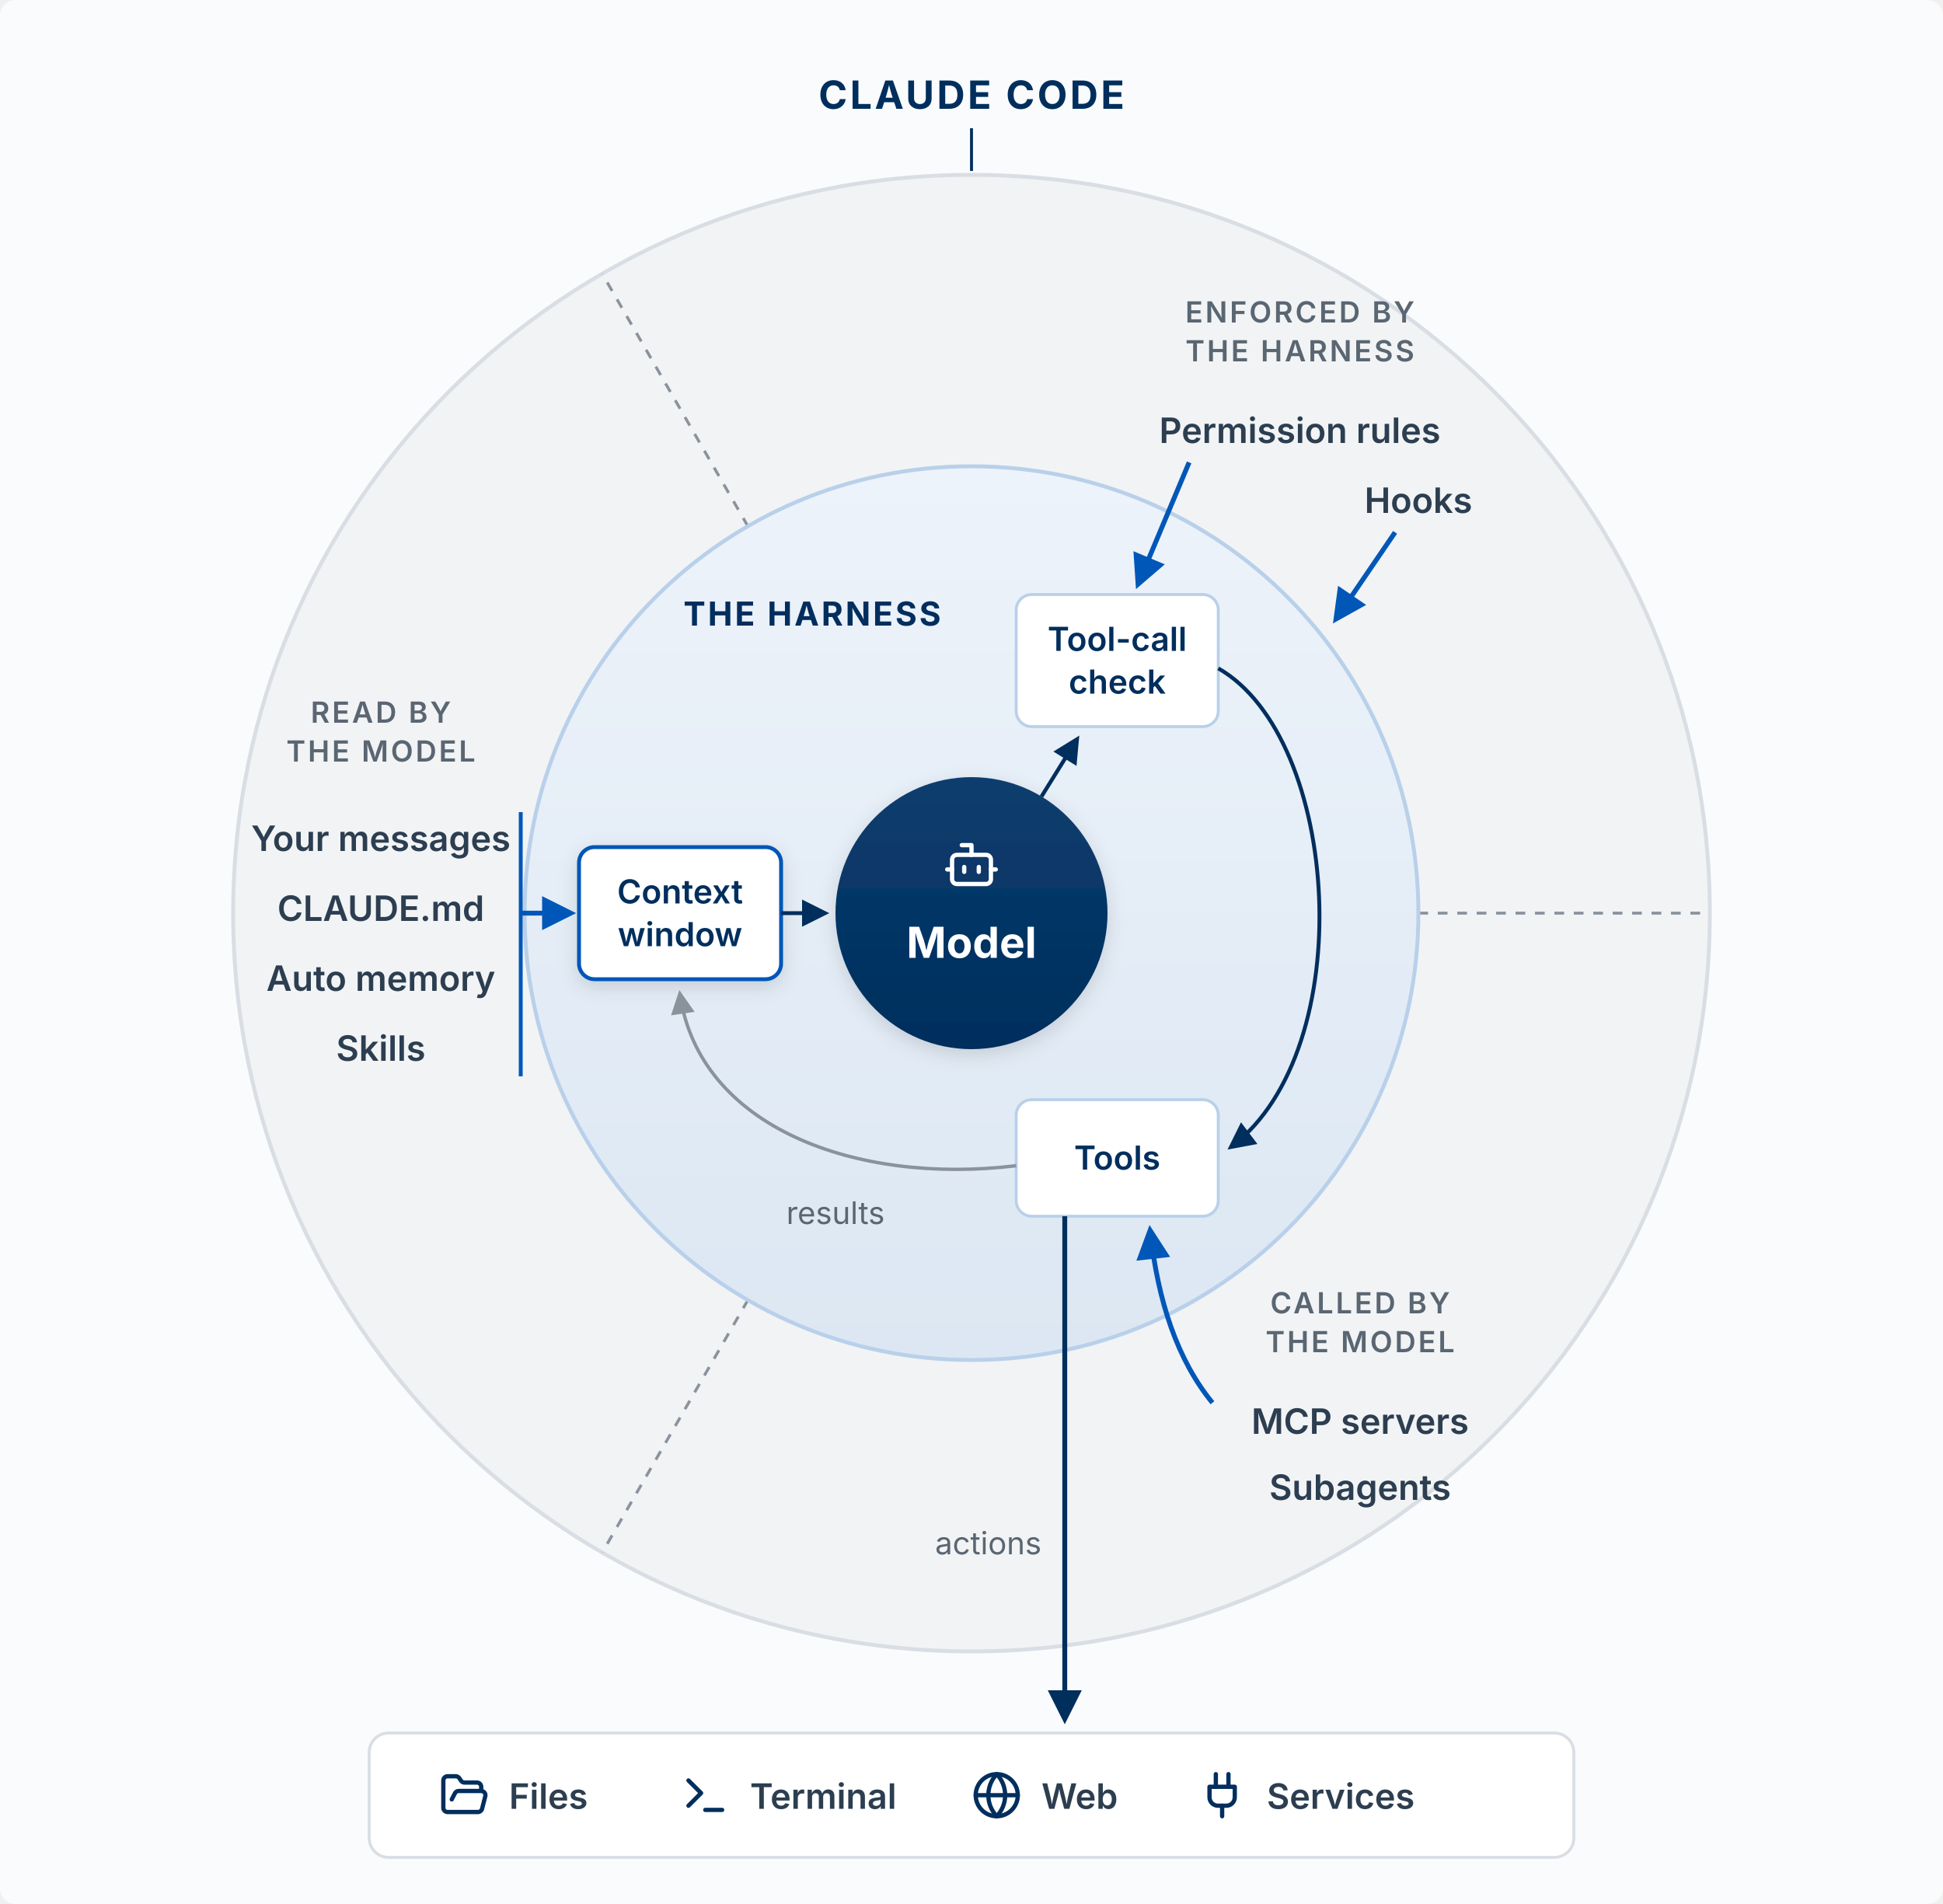
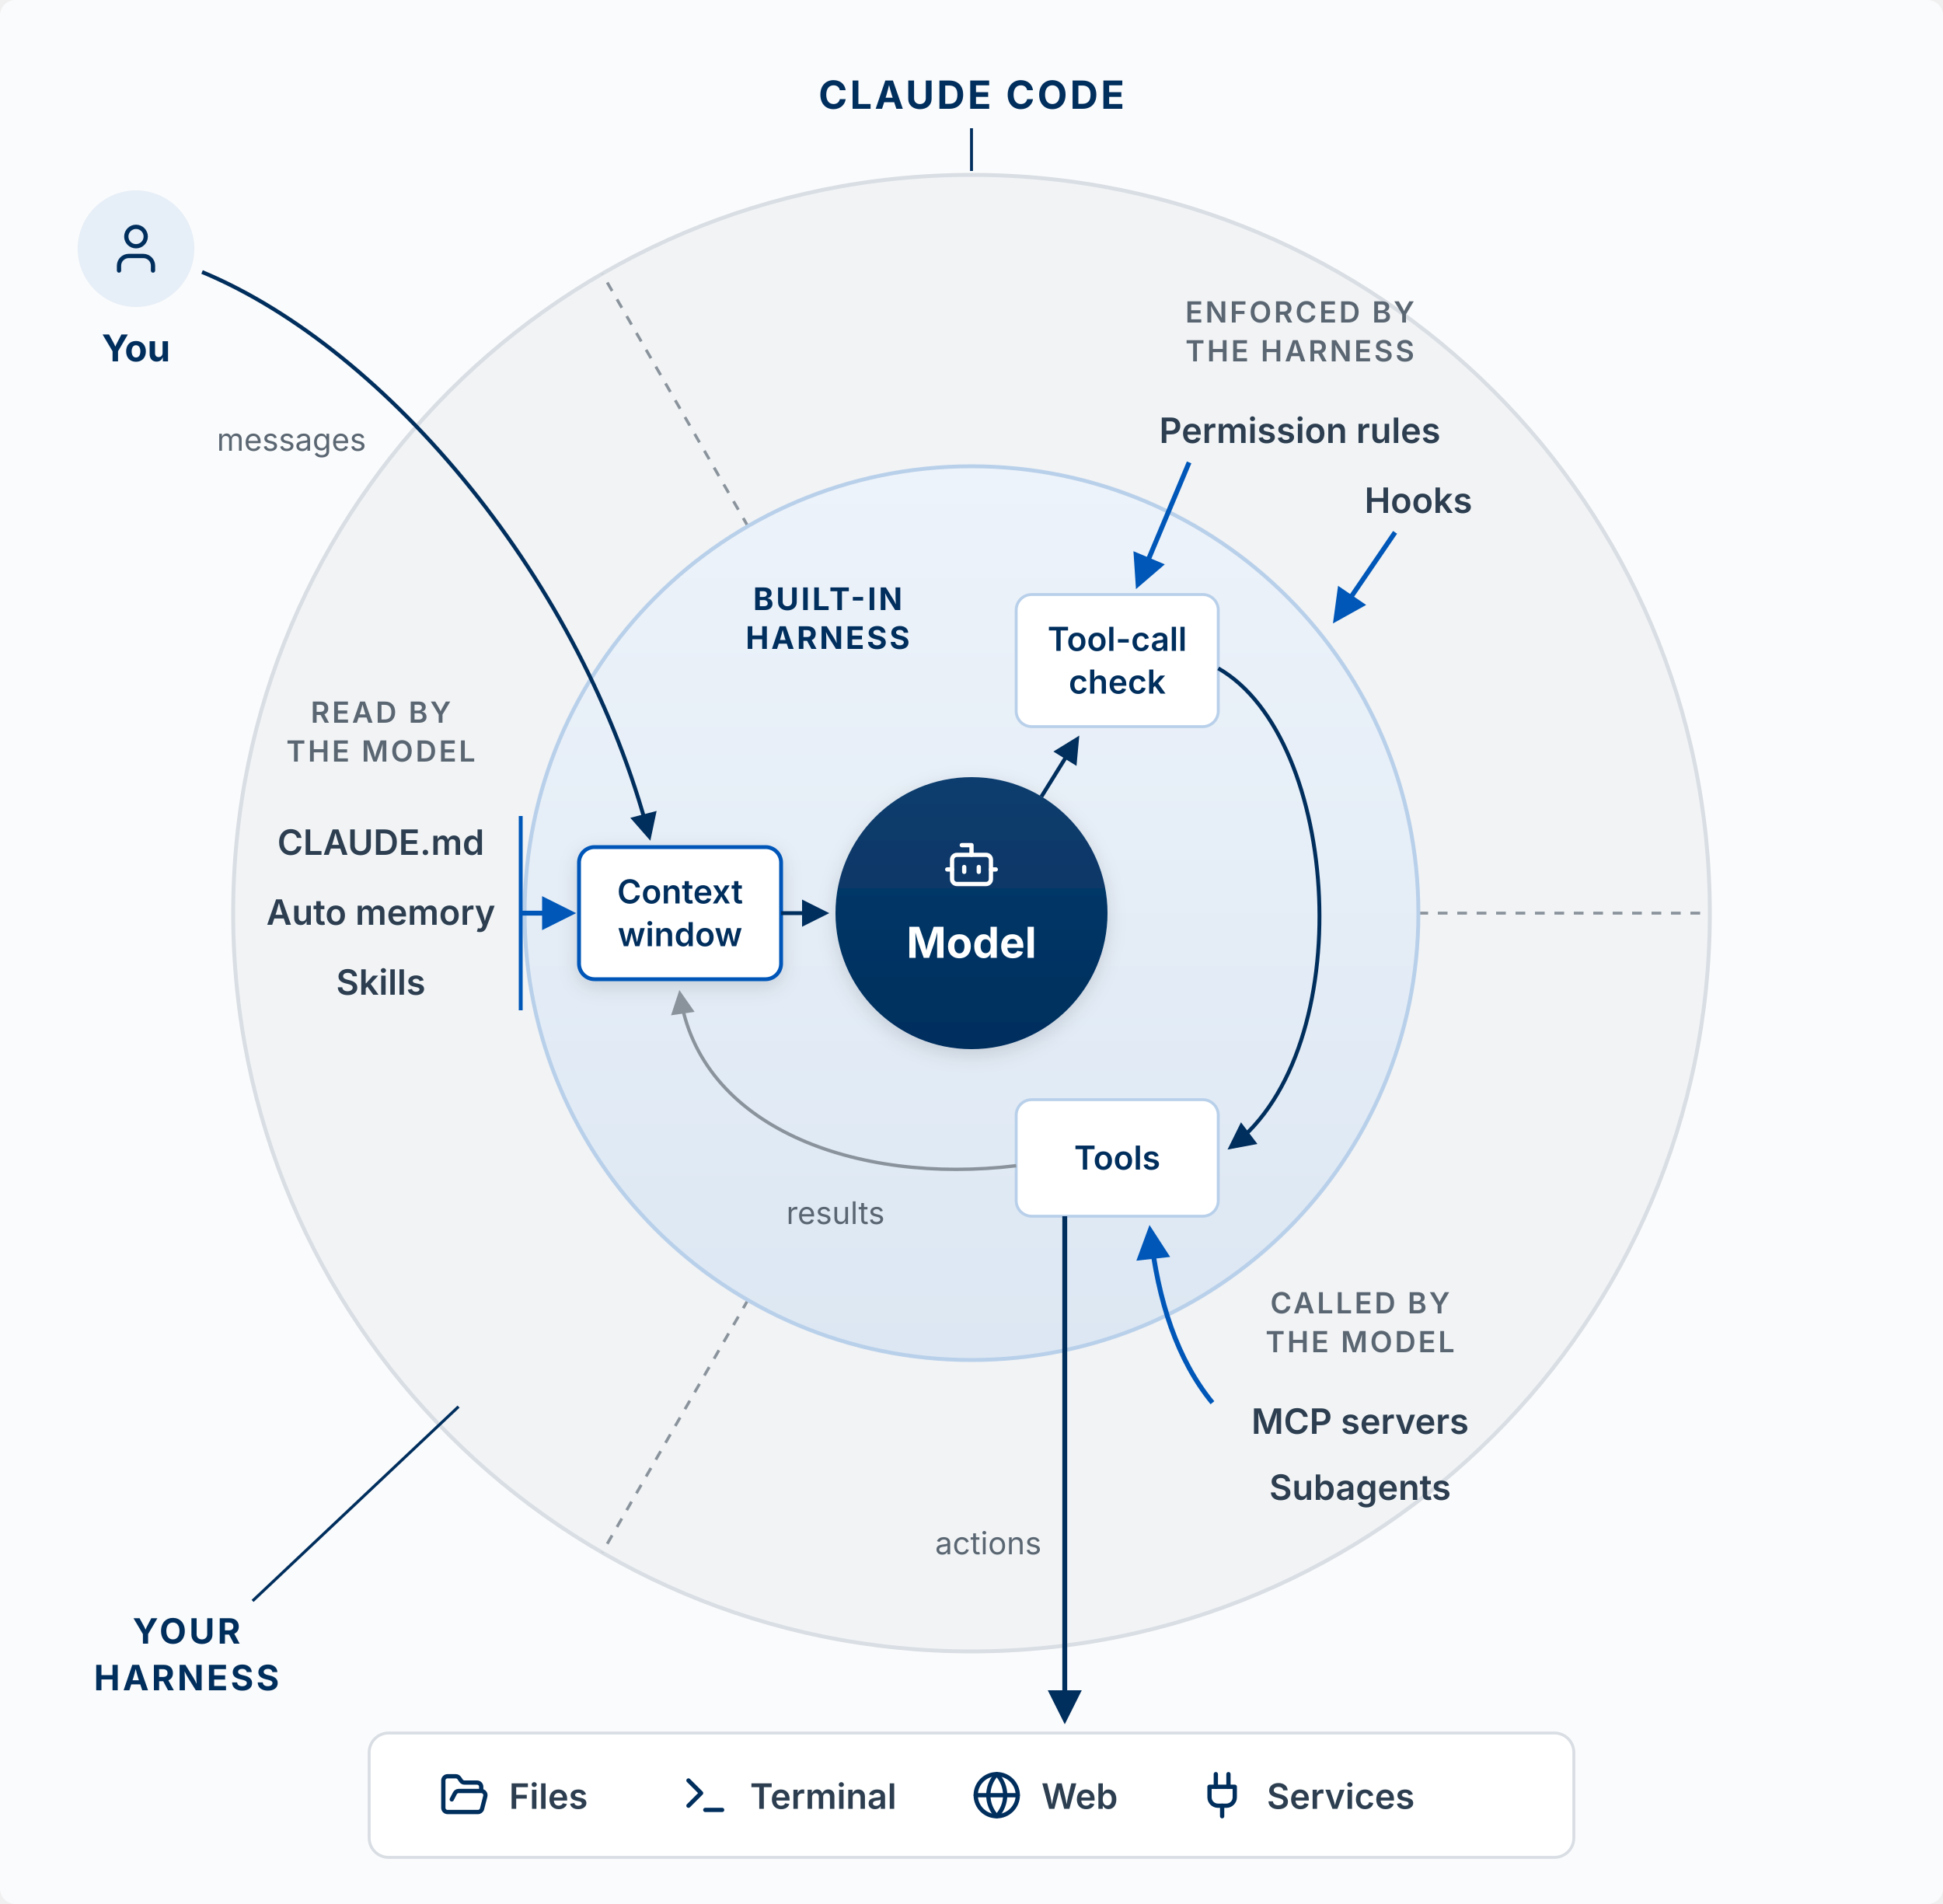
<svg xmlns="http://www.w3.org/2000/svg" viewBox="0 0 1000 980" role="img" font-family="Inter, 'Helvetica Neue', Helvetica, Arial, sans-serif">
  <defs>
    <marker id="ar" viewBox="0 0 10 10" refX="8" refY="5" markerWidth="7" markerHeight="7" orient="auto-start-reverse">
      <path d="M0 0 L10 5 L0 10 z" fill="#0057B8" />
    </marker>
    <marker id="an" viewBox="0 0 10 10" refX="8" refY="5" markerWidth="7" markerHeight="7" orient="auto-start-reverse">
      <path d="M0 0 L10 5 L0 10 z" fill="#002E5D" />
    </marker>
    <marker id="ag" viewBox="0 0 10 10" refX="8" refY="5" markerWidth="7" markerHeight="7" orient="auto-start-reverse">
      <path d="M0 0 L10 5 L0 10 z" fill="#8A939C" />
    </marker>
    <linearGradient id="gModel" x1="0" y1="0" x2="0" y2="1">
      <stop offset="0" stop-color="#0B3D6E" />
      <stop offset="1" stop-color="#002E5D" />
    </linearGradient>
    <linearGradient id="gHarness" x1="0" y1="0" x2="0" y2="1">
      <stop offset="0" stop-color="#EDF3FA" />
      <stop offset="1" stop-color="#DCE7F3" />
    </linearGradient>
    <filter id="sh" x="-20%" y="-20%" width="140%" height="140%">
      <feDropShadow dx="0" dy="3" stdDeviation="5" flood-opacity="0.13" />
    </filter>
  </defs>
  <rect width="1000" height="980" rx="8" fill="#FAFBFC" />
  <text x="500" y="56" text-anchor="middle" font-size="20" font-weight="700" letter-spacing="1.4" fill="#002E5D">CLAUDE CODE</text>
  <line x1="500" y1="66" x2="500" y2="88" stroke="#002E5D" stroke-width="1.5" />
  <circle cx="500" cy="470" r="380" fill="#F1F3F5" stroke="#D9DEE4" stroke-width="2" />
  <line x1="385" y1="271" x2="310" y2="141" stroke="#8A939C" stroke-width="1.5" stroke-dasharray="5 5" />
  <line x1="730" y1="470" x2="880" y2="470" stroke="#8A939C" stroke-width="1.5" stroke-dasharray="5 5" />
  <line x1="385" y1="669" x2="310" y2="799" stroke="#8A939C" stroke-width="1.5" stroke-dasharray="5 5" />
  <circle cx="500" cy="470" r="230" fill="url(#gHarness)" stroke="#B9D0EA" stroke-width="2" />
-   <text x="418" y="322" text-anchor="middle" font-size="17" font-weight="700" letter-spacing="1.2" fill="#002E5D">THE HARNESS</text>
+   <text x="426" y="314" text-anchor="middle" font-size="16" font-weight="700" letter-spacing="1.2" fill="#002E5D">BUILT-IN</text>
+   <text x="426" y="334" text-anchor="middle" font-size="16" font-weight="700" letter-spacing="1.2" fill="#002E5D">HARNESS</text>
  <circle cx="500" cy="470" r="70" fill="url(#gModel)" filter="url(#sh)" />
  <g transform="translate(485,430) scale(1.25)" fill="none" stroke="#FFFFFF" stroke-width="1.76" stroke-linecap="round" stroke-linejoin="round">
    <path d="M12 8V4H8" />
    <rect width="16" height="12" x="4" y="8" rx="2" />
    <path d="M2 14h2" />
    <path d="M20 14h2" />
    <path d="M15 13v2" />
    <path d="M9 13v2" />
  </g>
  <text x="500" y="493" text-anchor="middle" font-size="22" font-weight="700" fill="#FFFFFF">Model</text>
  <rect x="298" y="436" width="104" height="68" rx="8" fill="#FFFFFF" stroke="#0057B8" stroke-width="2" filter="url(#sh)" />
  <text x="350" y="465" text-anchor="middle" font-size="17" font-weight="600" fill="#002E5D">Context</text>
  <text x="350" y="487" text-anchor="middle" font-size="17" font-weight="600" fill="#002E5D">window</text>
  <path d="M402 470 H424" stroke="#002E5D" stroke-width="2" fill="none" marker-end="url(#an)" />
  <rect x="523" y="306" width="104" height="68" rx="8" fill="#FFFFFF" stroke="#B9D0EA" stroke-width="1.5" />
  <text x="575" y="335" text-anchor="middle" font-size="17" font-weight="600" fill="#002E5D">Tool-call</text>
  <text x="575" y="357" text-anchor="middle" font-size="17" font-weight="600" fill="#002E5D">check</text>
  <path d="M536 410 L554 381" stroke="#002E5D" stroke-width="2" fill="none" marker-end="url(#an)" />
  <rect x="523" y="566" width="104" height="60" rx="8" fill="#FFFFFF" stroke="#B9D0EA" stroke-width="1.5" />
  <text x="575" y="602" text-anchor="middle" font-size="17" font-weight="600" fill="#002E5D">Tools</text>
  <path d="M627 344 C690 380 700 540 634 590" stroke="#002E5D" stroke-width="2" fill="none" marker-end="url(#an)" />
  <path d="M523 600 C440 610 360 580 350 512" stroke="#8A939C" stroke-width="1.75" fill="none" marker-end="url(#ag)" />
  <text x="430" y="630" text-anchor="middle" font-size="16" fill="#5A6672">results</text>
  <text x="196" y="372" text-anchor="middle" font-size="15" font-weight="600" letter-spacing="1.2" fill="#5A6672">READ BY</text>
  <text x="196" y="392" text-anchor="middle" font-size="15" font-weight="600" letter-spacing="1.2" fill="#5A6672">THE MODEL</text>
-   <text x="196" y="438" text-anchor="middle" font-size="18" font-weight="600" fill="#2C3E50">Your messages</text>
-   <text x="196" y="474" text-anchor="middle" font-size="18" font-weight="600" fill="#2C3E50">CLAUDE.md</text>
-   <text x="196" y="510" text-anchor="middle" font-size="18" font-weight="600" fill="#2C3E50">Auto memory</text>
-   <text x="196" y="546" text-anchor="middle" font-size="18" font-weight="600" fill="#2C3E50">Skills</text>
-   <path d="M268 418 V554" stroke="#0057B8" stroke-width="2" fill="none" />
+   <text x="196" y="440" text-anchor="middle" font-size="18" font-weight="600" fill="#2C3E50">CLAUDE.md</text>
+   <text x="196" y="476" text-anchor="middle" font-size="18" font-weight="600" fill="#2C3E50">Auto memory</text>
+   <text x="196" y="512" text-anchor="middle" font-size="18" font-weight="600" fill="#2C3E50">Skills</text>
+   <path d="M268 420 V520" stroke="#0057B8" stroke-width="2" fill="none" />
  <path d="M268 470 H293" stroke="#0057B8" stroke-width="2.5" fill="none" marker-end="url(#ar)" />
  <text x="669" y="166" text-anchor="middle" font-size="15" font-weight="600" letter-spacing="1.2" fill="#5A6672">ENFORCED BY</text>
  <text x="669" y="186" text-anchor="middle" font-size="15" font-weight="600" letter-spacing="1.2" fill="#5A6672">THE HARNESS</text>
  <text x="669" y="228" text-anchor="middle" font-size="18" font-weight="600" fill="#2C3E50">Permission rules</text>
  <text x="730" y="264" text-anchor="middle" font-size="18" font-weight="600" fill="#2C3E50">Hooks</text>
  <path d="M612 238 L586 300" stroke="#0057B8" stroke-width="2.5" fill="none" marker-end="url(#ar)" />
  <path d="M718 274 L688 318" stroke="#0057B8" stroke-width="2.5" fill="none" marker-end="url(#ar)" />
  <text x="700" y="676" text-anchor="middle" font-size="15" font-weight="600" letter-spacing="1.2" fill="#5A6672">CALLED BY</text>
  <text x="700" y="696" text-anchor="middle" font-size="15" font-weight="600" letter-spacing="1.2" fill="#5A6672">THE MODEL</text>
  <text x="700" y="738" text-anchor="middle" font-size="18" font-weight="600" fill="#2C3E50">MCP servers</text>
  <text x="700" y="772" text-anchor="middle" font-size="18" font-weight="600" fill="#2C3E50">Subagents</text>
  <path d="M624 722 C606 700 596 670 592 634" stroke="#0057B8" stroke-width="2.5" fill="none" marker-end="url(#ar)" />
+   <text x="96" y="846" text-anchor="middle" font-size="18" font-weight="700" letter-spacing="1.4" fill="#002E5D">YOUR</text>
+   <text x="96" y="870" text-anchor="middle" font-size="18" font-weight="700" letter-spacing="1.4" fill="#002E5D">HARNESS</text>
+   <line x1="130" y1="824" x2="236" y2="724" stroke="#002E5D" stroke-width="1.5" />
+   <circle cx="70" cy="128" r="30" fill="#E6EEF7" />
+   <g transform="translate(55,113) scale(1.25)" fill="none" stroke="#002E5D" stroke-width="1.76" stroke-linecap="round" stroke-linejoin="round">
+     <path d="M19 21v-2a4 4 0 0 0-4-4H9a4 4 0 0 0-4 4v2" />
+     <circle cx="12" cy="7" r="4" />
+   </g>
+   <text x="70" y="186" text-anchor="middle" font-size="19" font-weight="700" fill="#002E5D">You</text>
+   <path d="M104 140 C200 180 300 300 334 430" stroke="#002E5D" stroke-width="2" fill="none" marker-end="url(#an)" />
+   <text x="150" y="232" text-anchor="middle" font-size="16" fill="#5A6672">messages</text>
  <path d="M548 626 V884" stroke="#002E5D" stroke-width="2.5" fill="none" marker-end="url(#an)" />
  <text x="536" y="800" text-anchor="end" font-size="16" fill="#5A6672">actions</text>
  <rect x="190" y="892" width="620" height="64" rx="10" fill="#FFFFFF" stroke="#D9DEE4" stroke-width="1.5" />
  <g transform="translate(226,911) scale(1.083)" fill="none" stroke="#002E5D" stroke-width="2.03" stroke-linecap="round" stroke-linejoin="round">
    <path d="m6 14 1.5-2.9A2 2 0 0 1 9.24 10H20a2 2 0 0 1 1.94 2.5l-1.54 6a2 2 0 0 1-1.95 1.5H4a2 2 0 0 1-2-2V5a2 2 0 0 1 2-2h3.9a2 2 0 0 1 1.69.9l.81 1.2a2 2 0 0 0 1.67.9H18a2 2 0 0 1 2 2v2" />
  </g>
  <text x="262" y="931" font-size="18" font-weight="600" fill="#2C3E50">Files</text>
  <g transform="translate(350,911) scale(1.083)" fill="none" stroke="#002E5D" stroke-width="2.03" stroke-linecap="round" stroke-linejoin="round">
    <polyline points="4 17 10 11 4 5" />
    <line x1="12" x2="20" y1="19" y2="19" />
  </g>
  <text x="386" y="931" font-size="18" font-weight="600" fill="#2C3E50">Terminal</text>
  <g transform="translate(500,911) scale(1.083)" fill="none" stroke="#002E5D" stroke-width="2.03" stroke-linecap="round" stroke-linejoin="round">
    <circle cx="12" cy="12" r="10" />
    <path d="M12 2a14.5 14.5 0 0 0 0 20 14.5 14.5 0 0 0 0-20" />
    <path d="M2 12h20" />
  </g>
  <text x="536" y="931" font-size="18" font-weight="600" fill="#2C3E50">Web</text>
  <g transform="translate(616,911) scale(1.083)" fill="none" stroke="#002E5D" stroke-width="2.03" stroke-linecap="round" stroke-linejoin="round">
    <path d="M12 22v-5" />
    <path d="M9 8V2" />
    <path d="M15 8V2" />
    <path d="M18 8v5a4 4 0 0 1-4 4h-4a4 4 0 0 1-4-4V8Z" />
  </g>
  <text x="652" y="931" font-size="18" font-weight="600" fill="#2C3E50">Services</text>
</svg>
